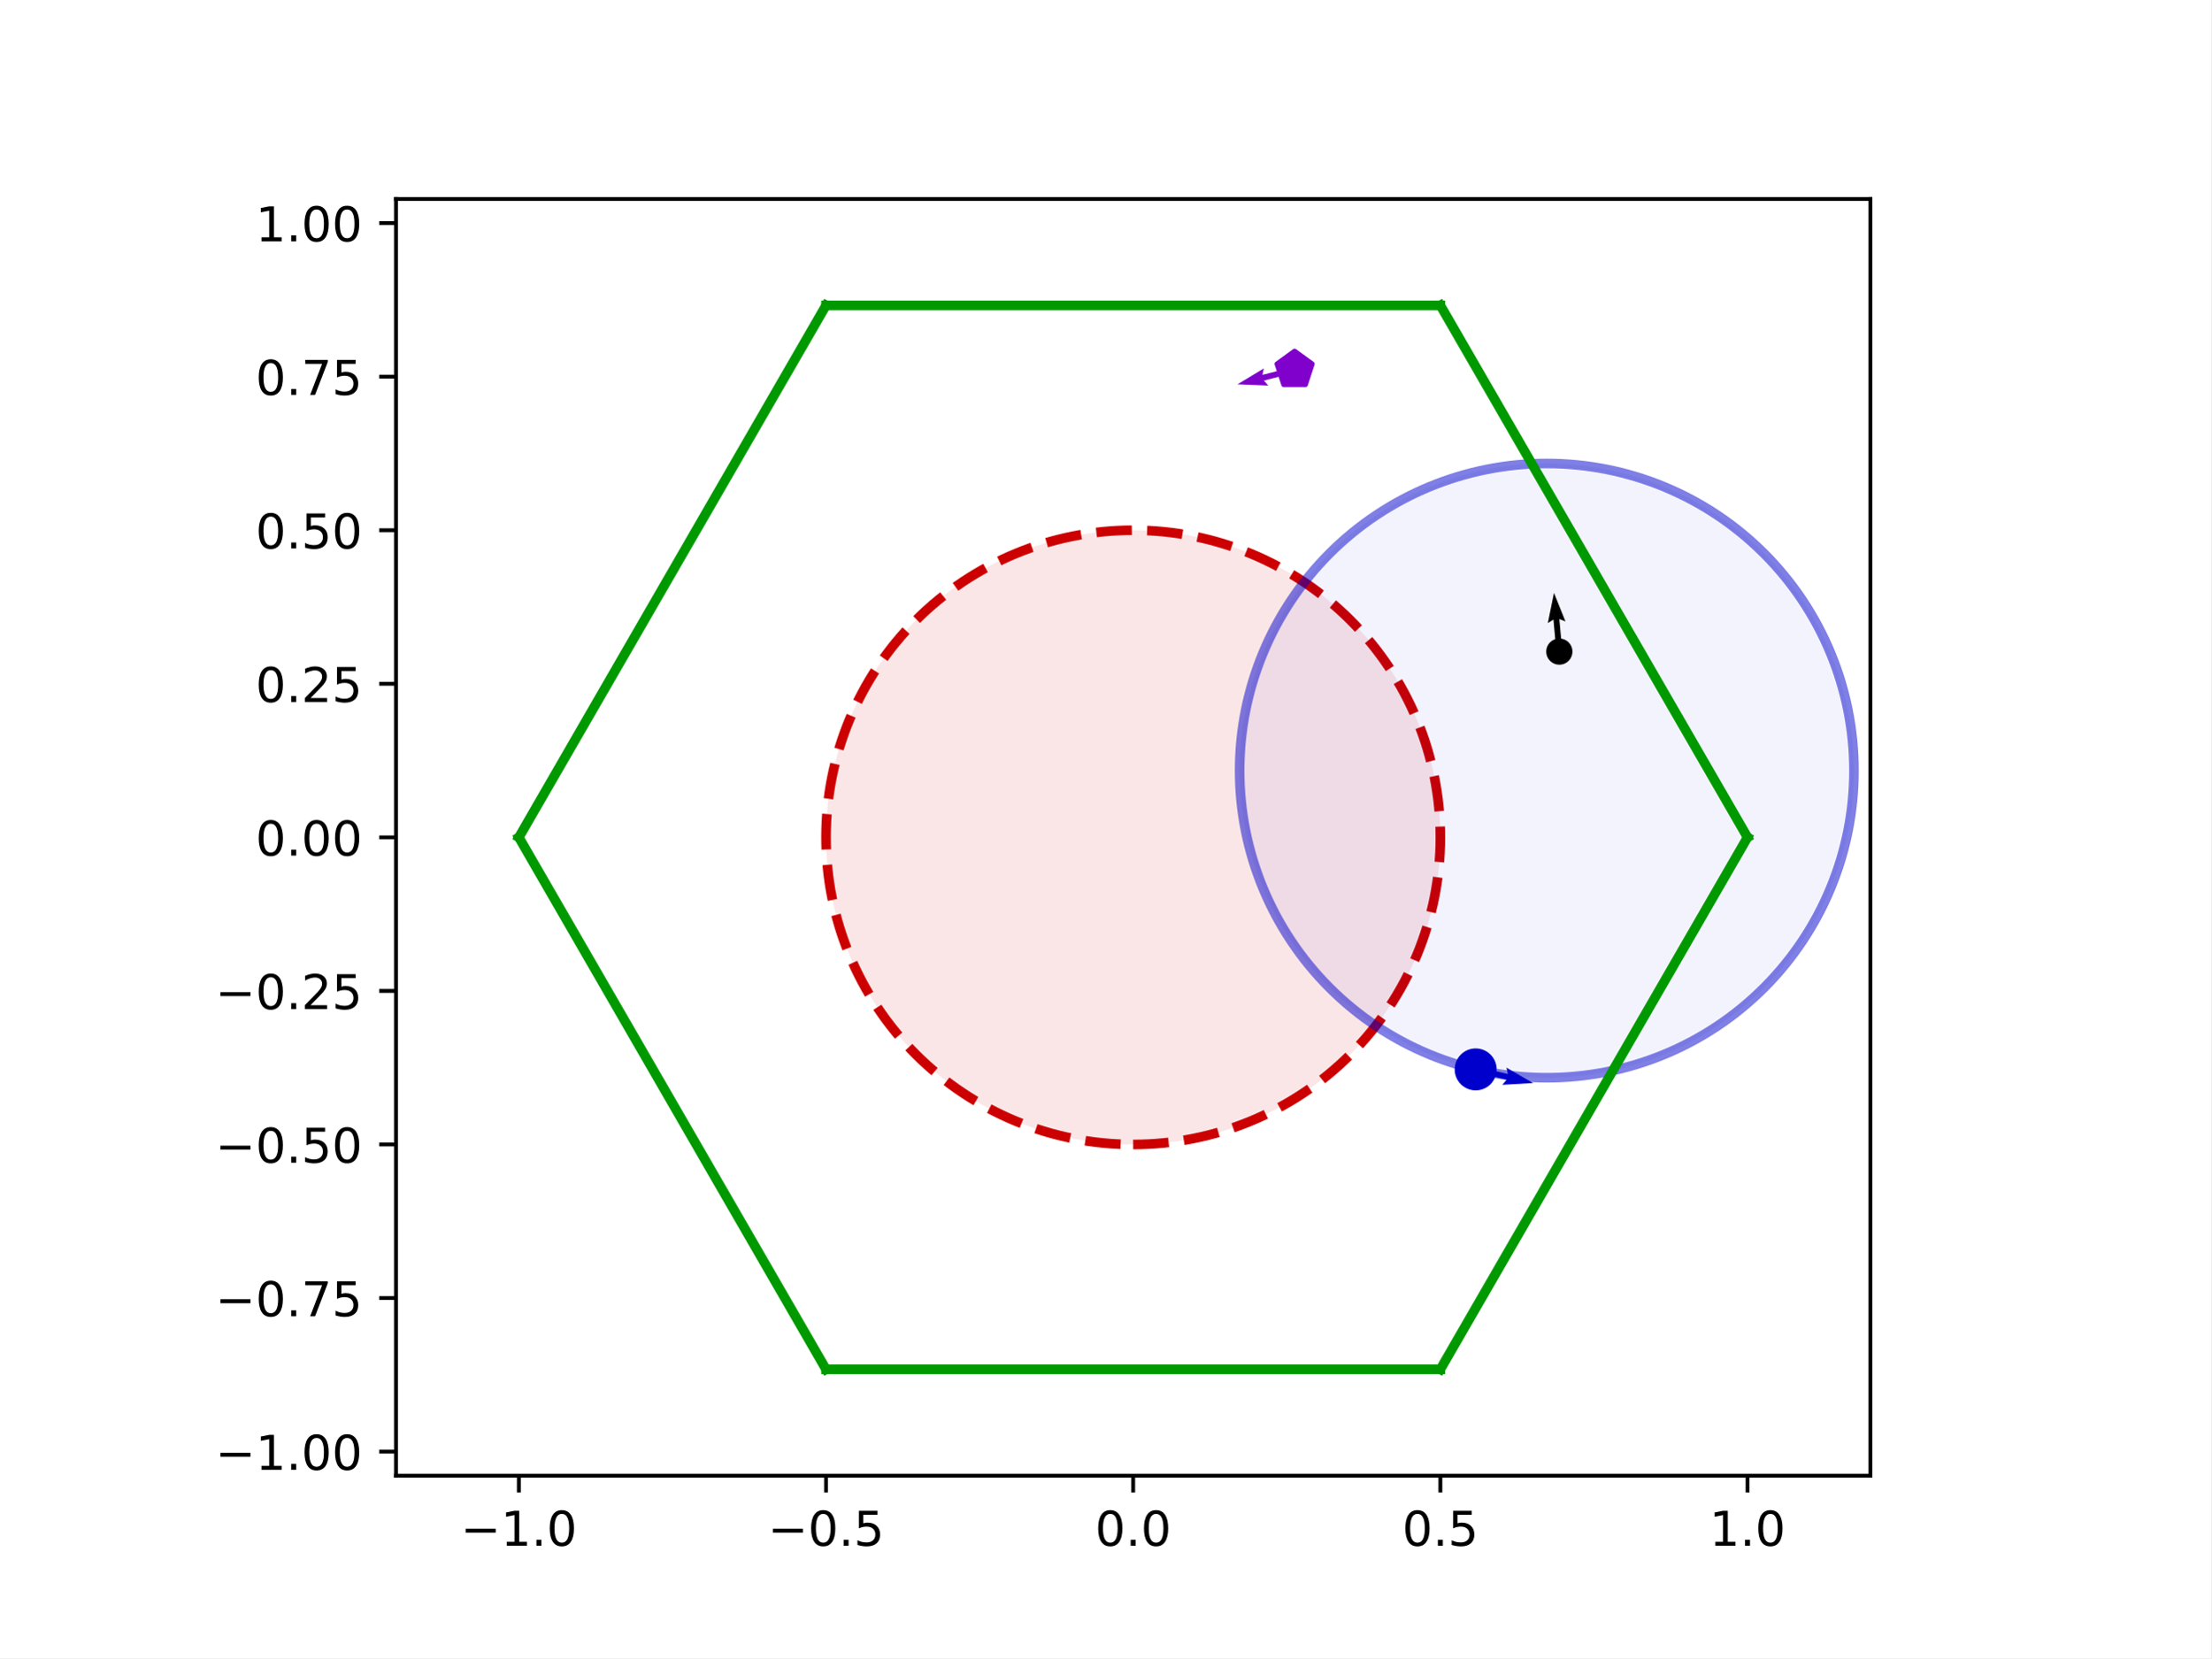
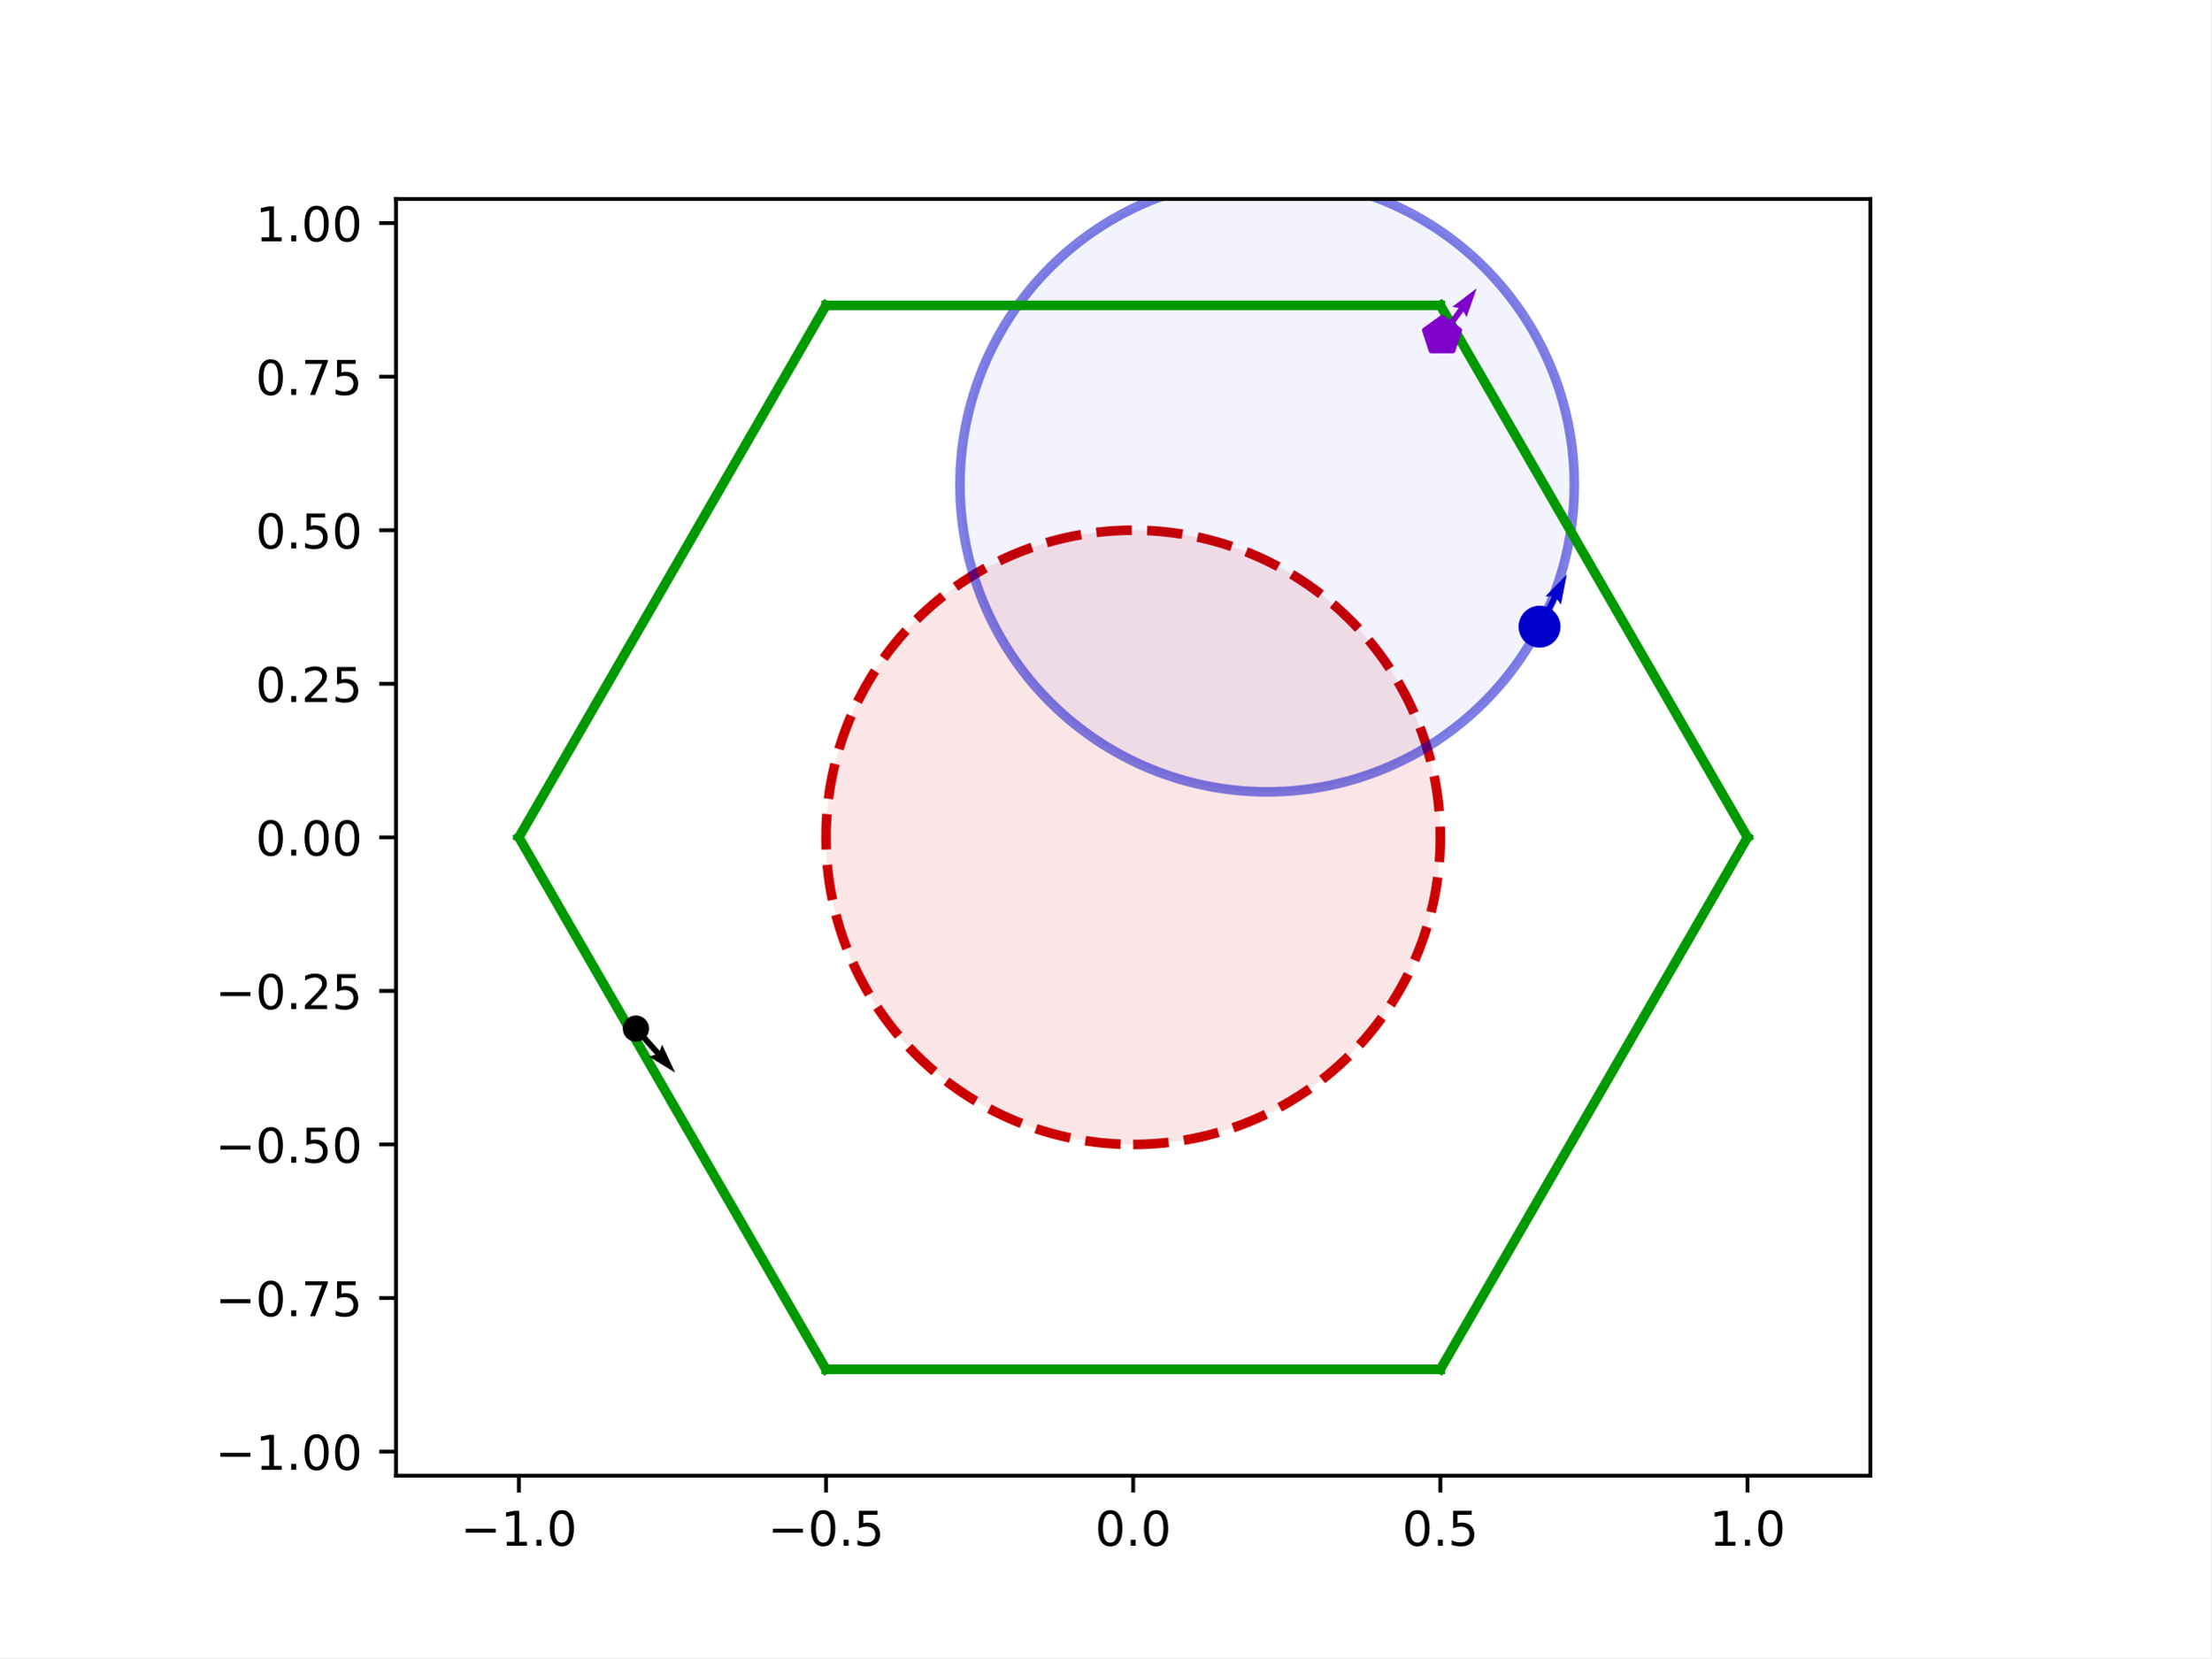
<svg xmlns="http://www.w3.org/2000/svg" xmlns:xlink="http://www.w3.org/1999/xlink" height="345.6pt" version="1.1" viewBox="0 0 460.8 345.6" width="460.8pt">
  <defs>
    <style type="text/css">
*{stroke-linecap:butt;stroke-linejoin:round;}
  </style>
  </defs>
  <g id="figure_1">
    <g id="patch_1">
      <path d="M 0 345.6  L 460.8 345.6  L 460.8 0  L 0 0  z " style="fill:#ffffff;" />
    </g>
    <g id="axes_1">
      <g id="patch_2">
        <path d="M 82.52 307.584  L 389.8 307.584  L 389.8 41.472  L 82.52 41.472  z " style="fill:#ffffff;" />
      </g>
      <g id="patch_3">
-         <path clip-path="url(#pdc9e5100c3)" d="M 236.16 238.545  C 253.137 238.545 269.422 231.799 281.427 219.795  C 293.431 207.79 300.177 191.505 300.177 174.528  C 300.177 157.551 293.431 141.266 281.427 129.261  C 269.422 117.257 253.137 110.511 236.16 110.511  C 219.183 110.511 202.898 117.257 190.893 129.261  C 178.889 141.266 172.143 157.551 172.143 174.528  C 172.143 191.505 178.889 207.79 190.893 219.795  C 202.898 231.799 219.183 238.545 236.16 238.545  z " style="fill:#cc0000;fill-opacity:0.1;stroke:#cc0000;stroke-dasharray:7.4,3.2;stroke-dashoffset:0;stroke-linejoin:miter;stroke-width:2;" />
+         <path clip-path="url(#p0aaac6e847)" d="M 236.16 238.545  C 253.137 238.545 269.422 231.799 281.427 219.795  C 293.431 207.79 300.177 191.505 300.177 174.528  C 300.177 157.551 293.431 141.266 281.427 129.261  C 269.422 117.257 253.137 110.511 236.16 110.511  C 219.183 110.511 202.898 117.257 190.893 129.261  C 178.889 141.266 172.143 157.551 172.143 174.528  C 172.143 191.505 178.889 207.79 190.893 219.795  C 202.898 231.799 219.183 238.545 236.16 238.545  z " style="fill:#cc0000;fill-opacity:0.1;stroke:#cc0000;stroke-dasharray:7.4,3.2;stroke-dashoffset:0;stroke-linejoin:miter;stroke-width:2;" />
      </g>
      <g id="patch_4">
-         <path clip-path="url(#pdc9e5100c3)" d="M 322.358 224.635  C 339.336 224.635 355.62 217.89 367.625 205.885  C 379.63 193.88 386.375 177.596 386.375 160.618  C 386.375 143.641 379.63 127.357 367.625 115.352  C 355.62 103.347 339.336 96.602 322.358 96.602  C 305.381 96.602 289.096 103.347 277.092 115.352  C 265.087 127.357 258.342 143.641 258.342 160.618  C 258.342 177.596 265.087 193.88 277.092 205.885  C 289.096 217.89 305.381 224.635 322.358 224.635  z " style="fill:#0000cc;fill-opacity:0.05;stroke:#0000cc;stroke-linejoin:miter;stroke-opacity:0.5;stroke-width:2;" />
+         <path clip-path="url(#p0aaac6e847)" d="M 264.077 165.05  C 281.054 165.05 297.338 158.305 309.343 146.3  C 321.348 134.295 328.093 118.011 328.093 101.033  C 328.093 84.056 321.348 67.772 309.343 55.767  C 297.338 43.762 281.054 37.017 264.077 37.017  C 247.099 37.017 230.815 43.762 218.81 55.767  C 206.805 67.772 200.06 84.056 200.06 101.033  C 200.06 118.011 206.805 134.295 218.81 146.3  C 230.815 158.305 247.099 165.05 264.077 165.05  z " style="fill:#0000cc;fill-opacity:0.05;stroke:#0000cc;stroke-linejoin:miter;stroke-opacity:0.5;stroke-width:2;" />
      </g>
      <g id="matplotlib.axis_1">
        <g id="xtick_1">
          <g id="line2d_1">
            <defs>
-               <path d="M 0 0  L 0 3.5  " id="m9e0176d764" style="stroke:#000000;stroke-width:0.8;" />
-             </defs>
-             <g>
-               <use style="stroke:#000000;stroke-width:0.8;" x="108.127" xlink:href="#m9e0176d764" y="307.584" />
+               <path d="M 0 0  L 0 3.5  " id="m89f82b29f4" style="stroke:#000000;stroke-width:0.8;" />
+             </defs>
+             <g>
+               <use style="stroke:#000000;stroke-width:0.8;" x="108.127" xlink:href="#m89f82b29f4" y="307.584" />
            </g>
          </g>
          <g id="text_1">
            <defs>
              <path d="M 10.594 35.5  L 73.188 35.5  L 73.188 27.203  L 10.594 27.203  z " id="DejaVuSans-8722" />
              <path d="M 12.406 8.297  L 28.516 8.297  L 28.516 63.922  L 10.984 60.406  L 10.984 69.391  L 28.422 72.906  L 38.281 72.906  L 38.281 8.297  L 54.391 8.297  L 54.391 0  L 12.406 0  z " id="DejaVuSans-49" />
              <path d="M 10.688 12.406  L 21 12.406  L 21 0  L 10.688 0  z " id="DejaVuSans-46" />
              <path d="M 31.781 66.406  Q 24.172 66.406 20.328 58.906  Q 16.5 51.422 16.5 36.375  Q 16.5 21.391 20.328 13.891  Q 24.172 6.391 31.781 6.391  Q 39.453 6.391 43.281 13.891  Q 47.125 21.391 47.125 36.375  Q 47.125 51.422 43.281 58.906  Q 39.453 66.406 31.781 66.406  z M 31.781 74.219  Q 44.047 74.219 50.516 64.516  Q 56.984 54.828 56.984 36.375  Q 56.984 17.969 50.516 8.266  Q 44.047 -1.422 31.781 -1.422  Q 19.531 -1.422 13.062 8.266  Q 6.594 17.969 6.594 36.375  Q 6.594 54.828 13.062 64.516  Q 19.531 74.219 31.781 74.219  z " id="DejaVuSans-48" />
            </defs>
            <g transform="translate(95.9854 322.1824)scale(0.1 -0.1)">
              <use xlink:href="#DejaVuSans-8722" />
              <use x="83.789" xlink:href="#DejaVuSans-49" />
              <use x="147.412" xlink:href="#DejaVuSans-46" />
              <use x="179.199" xlink:href="#DejaVuSans-48" />
            </g>
          </g>
        </g>
        <g id="xtick_2">
          <g id="line2d_2">
            <g>
-               <use style="stroke:#000000;stroke-width:0.8;" x="172.143" xlink:href="#m9e0176d764" y="307.584" />
+               <use style="stroke:#000000;stroke-width:0.8;" x="172.143" xlink:href="#m89f82b29f4" y="307.584" />
            </g>
          </g>
          <g id="text_2">
            <defs>
              <path d="M 10.797 72.906  L 49.516 72.906  L 49.516 64.594  L 19.828 64.594  L 19.828 46.734  Q 21.969 47.469 24.109 47.828  Q 26.266 48.188 28.422 48.188  Q 40.625 48.188 47.75 41.5  Q 54.891 34.812 54.891 23.391  Q 54.891 11.625 47.562 5.094  Q 40.234 -1.422 26.906 -1.422  Q 22.312 -1.422 17.547 -0.641  Q 12.797 0.141 7.719 1.703  L 7.719 11.625  Q 12.109 9.234 16.797 8.062  Q 21.484 6.891 26.703 6.891  Q 35.156 6.891 40.078 11.328  Q 45.016 15.766 45.016 23.391  Q 45.016 31 40.078 35.438  Q 35.156 39.891 26.703 39.891  Q 22.75 39.891 18.812 39.016  Q 14.891 38.141 10.797 36.281  z " id="DejaVuSans-53" />
            </defs>
            <g transform="translate(160.002 322.1824)scale(0.1 -0.1)">
              <use xlink:href="#DejaVuSans-8722" />
              <use x="83.789" xlink:href="#DejaVuSans-48" />
              <use x="147.412" xlink:href="#DejaVuSans-46" />
              <use x="179.199" xlink:href="#DejaVuSans-53" />
            </g>
          </g>
        </g>
        <g id="xtick_3">
          <g id="line2d_3">
            <g>
-               <use style="stroke:#000000;stroke-width:0.8;" x="236.16" xlink:href="#m9e0176d764" y="307.584" />
+               <use style="stroke:#000000;stroke-width:0.8;" x="236.16" xlink:href="#m89f82b29f4" y="307.584" />
            </g>
          </g>
          <g id="text_3">
            <g transform="translate(228.2084 322.1824)scale(0.1 -0.1)">
              <use xlink:href="#DejaVuSans-48" />
              <use x="63.623" xlink:href="#DejaVuSans-46" />
              <use x="95.41" xlink:href="#DejaVuSans-48" />
            </g>
          </g>
        </g>
        <g id="xtick_4">
          <g id="line2d_4">
            <g>
-               <use style="stroke:#000000;stroke-width:0.8;" x="300.177" xlink:href="#m9e0176d764" y="307.584" />
+               <use style="stroke:#000000;stroke-width:0.8;" x="300.177" xlink:href="#m89f82b29f4" y="307.584" />
            </g>
          </g>
          <g id="text_4">
            <g transform="translate(292.225 322.1824)scale(0.1 -0.1)">
              <use xlink:href="#DejaVuSans-48" />
              <use x="63.623" xlink:href="#DejaVuSans-46" />
              <use x="95.41" xlink:href="#DejaVuSans-53" />
            </g>
          </g>
        </g>
        <g id="xtick_5">
          <g id="line2d_5">
            <g>
-               <use style="stroke:#000000;stroke-width:0.8;" x="364.193" xlink:href="#m9e0176d764" y="307.584" />
+               <use style="stroke:#000000;stroke-width:0.8;" x="364.193" xlink:href="#m89f82b29f4" y="307.584" />
            </g>
          </g>
          <g id="text_5">
            <g transform="translate(356.2416 322.1824)scale(0.1 -0.1)">
              <use xlink:href="#DejaVuSans-49" />
              <use x="63.623" xlink:href="#DejaVuSans-46" />
              <use x="95.41" xlink:href="#DejaVuSans-48" />
            </g>
          </g>
        </g>
      </g>
      <g id="matplotlib.axis_2">
        <g id="ytick_1">
          <g id="line2d_6">
            <defs>
-               <path d="M 0 0  L -3.5 0  " id="m2bd330455d" style="stroke:#000000;stroke-width:0.8;" />
-             </defs>
-             <g>
-               <use style="stroke:#000000;stroke-width:0.8;" x="82.52" xlink:href="#m2bd330455d" y="302.561" />
+               <path d="M 0 0  L -3.5 0  " id="m76a0daa5d3" style="stroke:#000000;stroke-width:0.8;" />
+             </defs>
+             <g>
+               <use style="stroke:#000000;stroke-width:0.8;" x="82.52" xlink:href="#m76a0daa5d3" y="302.561" />
            </g>
          </g>
          <g id="text_6">
            <g transform="translate(44.87485 306.3604)scale(0.1 -0.1)">
              <use xlink:href="#DejaVuSans-8722" />
              <use x="83.789" xlink:href="#DejaVuSans-49" />
              <use x="147.412" xlink:href="#DejaVuSans-46" />
              <use x="179.199" xlink:href="#DejaVuSans-48" />
              <use x="242.822" xlink:href="#DejaVuSans-48" />
            </g>
          </g>
        </g>
        <g id="ytick_2">
          <g id="line2d_7">
            <g>
-               <use style="stroke:#000000;stroke-width:0.8;" x="82.52" xlink:href="#m2bd330455d" y="270.553" />
+               <use style="stroke:#000000;stroke-width:0.8;" x="82.52" xlink:href="#m76a0daa5d3" y="270.553" />
            </g>
          </g>
          <g id="text_7">
            <defs>
              <path d="M 8.203 72.906  L 55.078 72.906  L 55.078 68.703  L 28.609 0  L 18.312 0  L 43.219 64.594  L 8.203 64.594  z " id="DejaVuSans-55" />
            </defs>
            <g transform="translate(44.87485 274.3521)scale(0.1 -0.1)">
              <use xlink:href="#DejaVuSans-8722" />
              <use x="83.789" xlink:href="#DejaVuSans-48" />
              <use x="147.412" xlink:href="#DejaVuSans-46" />
              <use x="179.199" xlink:href="#DejaVuSans-55" />
              <use x="242.822" xlink:href="#DejaVuSans-53" />
            </g>
          </g>
        </g>
        <g id="ytick_3">
          <g id="line2d_8">
            <g>
-               <use style="stroke:#000000;stroke-width:0.8;" x="82.52" xlink:href="#m2bd330455d" y="238.545" />
+               <use style="stroke:#000000;stroke-width:0.8;" x="82.52" xlink:href="#m76a0daa5d3" y="238.545" />
            </g>
          </g>
          <g id="text_8">
            <g transform="translate(44.87485 242.3438)scale(0.1 -0.1)">
              <use xlink:href="#DejaVuSans-8722" />
              <use x="83.789" xlink:href="#DejaVuSans-48" />
              <use x="147.412" xlink:href="#DejaVuSans-46" />
              <use x="179.199" xlink:href="#DejaVuSans-53" />
              <use x="242.822" xlink:href="#DejaVuSans-48" />
            </g>
          </g>
        </g>
        <g id="ytick_4">
          <g id="line2d_9">
            <g>
-               <use style="stroke:#000000;stroke-width:0.8;" x="82.52" xlink:href="#m2bd330455d" y="206.536" />
+               <use style="stroke:#000000;stroke-width:0.8;" x="82.52" xlink:href="#m76a0daa5d3" y="206.536" />
            </g>
          </g>
          <g id="text_9">
            <defs>
              <path d="M 19.188 8.297  L 53.609 8.297  L 53.609 0  L 7.328 0  L 7.328 8.297  Q 12.938 14.109 22.625 23.891  Q 32.328 33.688 34.812 36.531  Q 39.547 41.844 41.422 45.531  Q 43.312 49.219 43.312 52.781  Q 43.312 58.594 39.234 62.25  Q 35.156 65.922 28.609 65.922  Q 23.969 65.922 18.812 64.312  Q 13.672 62.703 7.812 59.422  L 7.812 69.391  Q 13.766 71.781 18.938 73  Q 24.125 74.219 28.422 74.219  Q 39.75 74.219 46.484 68.547  Q 53.219 62.891 53.219 53.422  Q 53.219 48.922 51.531 44.891  Q 49.859 40.875 45.406 35.406  Q 44.188 33.984 37.641 27.219  Q 31.109 20.453 19.188 8.297  z " id="DejaVuSans-50" />
            </defs>
            <g transform="translate(44.87485 210.3355)scale(0.1 -0.1)">
              <use xlink:href="#DejaVuSans-8722" />
              <use x="83.789" xlink:href="#DejaVuSans-48" />
              <use x="147.412" xlink:href="#DejaVuSans-46" />
              <use x="179.199" xlink:href="#DejaVuSans-50" />
              <use x="242.822" xlink:href="#DejaVuSans-53" />
            </g>
          </g>
        </g>
        <g id="ytick_5">
          <g id="line2d_10">
            <g>
-               <use style="stroke:#000000;stroke-width:0.8;" x="82.52" xlink:href="#m2bd330455d" y="174.528" />
+               <use style="stroke:#000000;stroke-width:0.8;" x="82.52" xlink:href="#m76a0daa5d3" y="174.528" />
            </g>
          </g>
          <g id="text_10">
            <g transform="translate(53.25454 178.3272)scale(0.1 -0.1)">
              <use xlink:href="#DejaVuSans-48" />
              <use x="63.623" xlink:href="#DejaVuSans-46" />
              <use x="95.41" xlink:href="#DejaVuSans-48" />
              <use x="159.033" xlink:href="#DejaVuSans-48" />
            </g>
          </g>
        </g>
        <g id="ytick_6">
          <g id="line2d_11">
            <g>
-               <use style="stroke:#000000;stroke-width:0.8;" x="82.52" xlink:href="#m2bd330455d" y="142.52" />
+               <use style="stroke:#000000;stroke-width:0.8;" x="82.52" xlink:href="#m76a0daa5d3" y="142.52" />
            </g>
          </g>
          <g id="text_11">
            <g transform="translate(53.25454 146.3189)scale(0.1 -0.1)">
              <use xlink:href="#DejaVuSans-48" />
              <use x="63.623" xlink:href="#DejaVuSans-46" />
              <use x="95.41" xlink:href="#DejaVuSans-50" />
              <use x="159.033" xlink:href="#DejaVuSans-53" />
            </g>
          </g>
        </g>
        <g id="ytick_7">
          <g id="line2d_12">
            <g>
-               <use style="stroke:#000000;stroke-width:0.8;" x="82.52" xlink:href="#m2bd330455d" y="110.511" />
+               <use style="stroke:#000000;stroke-width:0.8;" x="82.52" xlink:href="#m76a0daa5d3" y="110.511" />
            </g>
          </g>
          <g id="text_12">
            <g transform="translate(53.25454 114.3106)scale(0.1 -0.1)">
              <use xlink:href="#DejaVuSans-48" />
              <use x="63.623" xlink:href="#DejaVuSans-46" />
              <use x="95.41" xlink:href="#DejaVuSans-53" />
              <use x="159.033" xlink:href="#DejaVuSans-48" />
            </g>
          </g>
        </g>
        <g id="ytick_8">
          <g id="line2d_13">
            <g>
-               <use style="stroke:#000000;stroke-width:0.8;" x="82.52" xlink:href="#m2bd330455d" y="78.503" />
+               <use style="stroke:#000000;stroke-width:0.8;" x="82.52" xlink:href="#m76a0daa5d3" y="78.503" />
            </g>
          </g>
          <g id="text_13">
            <g transform="translate(53.25454 82.30232)scale(0.1 -0.1)">
              <use xlink:href="#DejaVuSans-48" />
              <use x="63.623" xlink:href="#DejaVuSans-46" />
              <use x="95.41" xlink:href="#DejaVuSans-55" />
              <use x="159.033" xlink:href="#DejaVuSans-53" />
            </g>
          </g>
        </g>
        <g id="ytick_9">
          <g id="line2d_14">
            <g>
-               <use style="stroke:#000000;stroke-width:0.8;" x="82.52" xlink:href="#m2bd330455d" y="46.495" />
+               <use style="stroke:#000000;stroke-width:0.8;" x="82.52" xlink:href="#m76a0daa5d3" y="46.495" />
            </g>
          </g>
          <g id="text_14">
            <g transform="translate(53.25454 50.29402)scale(0.1 -0.1)">
              <use xlink:href="#DejaVuSans-49" />
              <use x="63.623" xlink:href="#DejaVuSans-46" />
              <use x="95.41" xlink:href="#DejaVuSans-48" />
              <use x="159.033" xlink:href="#DejaVuSans-48" />
            </g>
          </g>
        </g>
      </g>
      <g id="line2d_15">
-         <path clip-path="url(#pdc9e5100c3)" d="M 300.177 63.648  L 172.143 63.648  " style="fill:none;stroke:#009900;stroke-linecap:square;stroke-width:2;" />
+         <path clip-path="url(#p0aaac6e847)" d="M 300.177 63.648  L 172.143 63.648  " style="fill:none;stroke:#009900;stroke-linecap:square;stroke-width:2;" />
      </g>
      <g id="line2d_16">
-         <path clip-path="url(#pdc9e5100c3)" d="M 172.143 63.648  L 108.127 174.528  " style="fill:none;stroke:#009900;stroke-linecap:square;stroke-width:2;" />
+         <path clip-path="url(#p0aaac6e847)" d="M 172.143 63.648  L 108.127 174.528  " style="fill:none;stroke:#009900;stroke-linecap:square;stroke-width:2;" />
      </g>
      <g id="line2d_17">
-         <path clip-path="url(#pdc9e5100c3)" d="M 108.127 174.528  L 172.143 285.408  " style="fill:none;stroke:#009900;stroke-linecap:square;stroke-width:2;" />
+         <path clip-path="url(#p0aaac6e847)" d="M 108.127 174.528  L 172.143 285.408  " style="fill:none;stroke:#009900;stroke-linecap:square;stroke-width:2;" />
      </g>
      <g id="line2d_18">
-         <path clip-path="url(#pdc9e5100c3)" d="M 172.143 285.408  L 300.177 285.408  " style="fill:none;stroke:#009900;stroke-linecap:square;stroke-width:2;" />
+         <path clip-path="url(#p0aaac6e847)" d="M 172.143 285.408  L 300.177 285.408  " style="fill:none;stroke:#009900;stroke-linecap:square;stroke-width:2;" />
      </g>
      <g id="line2d_19">
-         <path clip-path="url(#pdc9e5100c3)" d="M 300.177 285.408  L 364.193 174.528  " style="fill:none;stroke:#009900;stroke-linecap:square;stroke-width:2;" />
+         <path clip-path="url(#p0aaac6e847)" d="M 300.177 285.408  L 364.193 174.528  " style="fill:none;stroke:#009900;stroke-linecap:square;stroke-width:2;" />
      </g>
      <g id="line2d_20">
-         <path clip-path="url(#pdc9e5100c3)" d="M 364.193 174.528  L 300.177 63.648  " style="fill:none;stroke:#009900;stroke-linecap:square;stroke-width:2;" />
+         <path clip-path="url(#p0aaac6e847)" d="M 364.193 174.528  L 300.177 63.648  " style="fill:none;stroke:#009900;stroke-linecap:square;stroke-width:2;" />
      </g>
      <g id="patch_5">
        <path d="M 82.52 307.584  L 82.52 41.472  " style="fill:none;stroke:#000000;stroke-linecap:square;stroke-linejoin:miter;stroke-width:0.8;" />
      </g>
      <g id="patch_6">
        <path d="M 389.8 307.584  L 389.8 41.472  " style="fill:none;stroke:#000000;stroke-linecap:square;stroke-linejoin:miter;stroke-width:0.8;" />
      </g>
      <g id="patch_7">
        <path d="M 82.52 307.584  L 389.8 307.584  " style="fill:none;stroke:#000000;stroke-linecap:square;stroke-linejoin:miter;stroke-width:0.8;" />
      </g>
      <g id="patch_8">
        <path d="M 82.52 41.472  L 389.8 41.472  " style="fill:none;stroke:#000000;stroke-linecap:square;stroke-linejoin:miter;stroke-width:0.8;" />
      </g>
      <g id="PathCollection_1">
        <defs>
-           <path d="M 0 2.236  C 0.593 2.236 1.162 2 1.581 1.581  C 2 1.162 2.236 0.593 2.236 0  C 2.236 -0.593 2 -1.162 1.581 -1.581  C 1.162 -2 0.593 -2.236 0 -2.236  C -0.593 -2.236 -1.162 -2 -1.581 -1.581  C -2 -1.162 -2.236 -0.593 -2.236 0  C -2.236 0.593 -2 1.162 -1.581 1.581  C -1.162 2 -0.593 2.236 0 2.236  z " id="md046acea5a" style="stroke:#000000;" />
+           <path d="M 0 2.236  C 0.593 2.236 1.162 2 1.581 1.581  C 2 1.162 2.236 0.593 2.236 0  C 2.236 -0.593 2 -1.162 1.581 -1.581  C 1.162 -2 0.593 -2.236 0 -2.236  C -0.593 -2.236 -1.162 -2 -1.581 -1.581  C -2 -1.162 -2.236 -0.593 -2.236 0  C -2.236 0.593 -2 1.162 -1.581 1.581  C -1.162 2 -0.593 2.236 0 2.236  z " id="mca5825f8ea" style="stroke:#000000;" />
        </defs>
-         <g clip-path="url(#pdc9e5100c3)">
-           <use style="stroke:#000000;" x="324.97" xlink:href="#md046acea5a" y="135.813" />
+         <g clip-path="url(#p0aaac6e847)">
+           <use style="stroke:#000000;" x="132.523" xlink:href="#mca5825f8ea" y="214.389" />
        </g>
      </g>
      <g id="Quiver_1">
-         <path clip-path="url(#pdc9e5100c3)" d="M 324.358 135.869  L 323.744 129.137  L 322.575 129.86  L 323.853 123.573  L 326.248 129.525  L 324.968 129.025  L 325.582 135.757  L 324.358 135.869  " />
+         <path clip-path="url(#p0aaac6e847)" d="M 132.982 213.981  L 137.476 219.03  L 137.986 217.754  L 140.695 223.57  L 135.231 220.206  L 136.558 219.848  L 132.064 214.798  L 132.982 213.981  " />
      </g>
      <g id="PathCollection_2">
        <defs>
-           <path d="M 0 -3.873  L -3.683 -1.197  L -2.276 3.133  L 2.276 3.133  L 3.683 -1.197  z " id="mf98103b68b" style="stroke:#8000cc;" />
+           <path d="M 0 -3.873  L -3.683 -1.197  L -2.276 3.133  L 2.276 3.133  L 3.683 -1.197  z " id="mfc312dd2f5" style="stroke:#8000cc;" />
        </defs>
-         <g clip-path="url(#pdc9e5100c3)">
-           <use style="fill:#8000cc;stroke:#8000cc;" x="269.798" xlink:href="#mf98103b68b" y="77.041" />
+         <g clip-path="url(#p0aaac6e847)">
+           <use style="fill:#8000cc;stroke:#8000cc;" x="300.524" xlink:href="#mfc312dd2f5" y="70.009" />
        </g>
      </g>
      <g id="Quiver_2">
-         <path clip-path="url(#pdc9e5100c3)" d="M 269.951 77.636  L 263.403 79.317  L 264.304 80.355  L 257.893 80.098  L 263.387 76.783  L 263.097 78.127  L 269.645 76.445  L 269.951 77.636  " style="fill:#8000cc;" />
+         <path clip-path="url(#p0aaac6e847)" d="M 300.027 69.647  L 304.009 64.184  L 302.653 63.957  L 307.763 60.076  L 305.633 66.128  L 305.002 64.908  L 301.021 70.371  L 300.027 69.647  " style="fill:#8000cc;" />
      </g>
      <g id="PathCollection_3">
        <defs>
-           <path d="M 0 3.873  C 1.027 3.873 2.012 3.465 2.739 2.739  C 3.465 2.012 3.873 1.027 3.873 0  C 3.873 -1.027 3.465 -2.012 2.739 -2.739  C 2.012 -3.465 1.027 -3.873 0 -3.873  C -1.027 -3.873 -2.012 -3.465 -2.739 -2.739  C -3.465 -2.012 -3.873 -1.027 -3.873 0  C -3.873 1.027 -3.465 2.012 -2.739 2.739  C -2.012 3.465 -1.027 3.873 0 3.873  z " id="mc6f65ac466" style="stroke:#0000cc;" />
+           <path d="M 0 3.873  C 1.027 3.873 2.012 3.465 2.739 2.739  C 3.465 2.012 3.873 1.027 3.873 0  C 3.873 -1.027 3.465 -2.012 2.739 -2.739  C 2.012 -3.465 1.027 -3.873 0 -3.873  C -1.027 -3.873 -2.012 -3.465 -2.739 -2.739  C -3.465 -2.012 -3.873 -1.027 -3.873 0  C -3.873 1.027 -3.465 2.012 -2.739 2.739  C -2.012 3.465 -1.027 3.873 0 3.873  z " id="m7eead1064e" style="stroke:#0000cc;" />
        </defs>
-         <g clip-path="url(#pdc9e5100c3)">
-           <use style="fill:#0000cc;stroke:#0000cc;" x="307.536" xlink:href="#mc6f65ac466" y="222.896" />
+         <g clip-path="url(#p0aaac6e847)">
+           <use style="fill:#0000cc;stroke:#0000cc;" x="320.849" xlink:href="#m7eead1064e" y="130.615" />
        </g>
      </g>
      <g id="Quiver_3">
-         <path clip-path="url(#pdc9e5100c3)" d="M 307.679 222.298  L 314.255 223.863  L 313.942 222.525  L 319.494 225.741  L 313.088 226.112  L 313.971 225.059  L 307.394 223.493  L 307.679 222.298  " style="fill:#0000cc;" />
+         <path clip-path="url(#p0aaac6e847)" d="M 320.304 130.331  L 323.427 124.336  L 322.053 124.313  L 326.528 119.715  L 325.323 126.017  L 324.517 124.904  L 321.394 130.899  L 320.304 130.331  " style="fill:#0000cc;" />
      </g>
    </g>
  </g>
  <defs>
-     <clipPath id="pdc9e5100c3">
+     <clipPath id="p0aaac6e847">
      <rect height="266.112" width="307.28" x="82.52" y="41.472" />
    </clipPath>
  </defs>
</svg>
